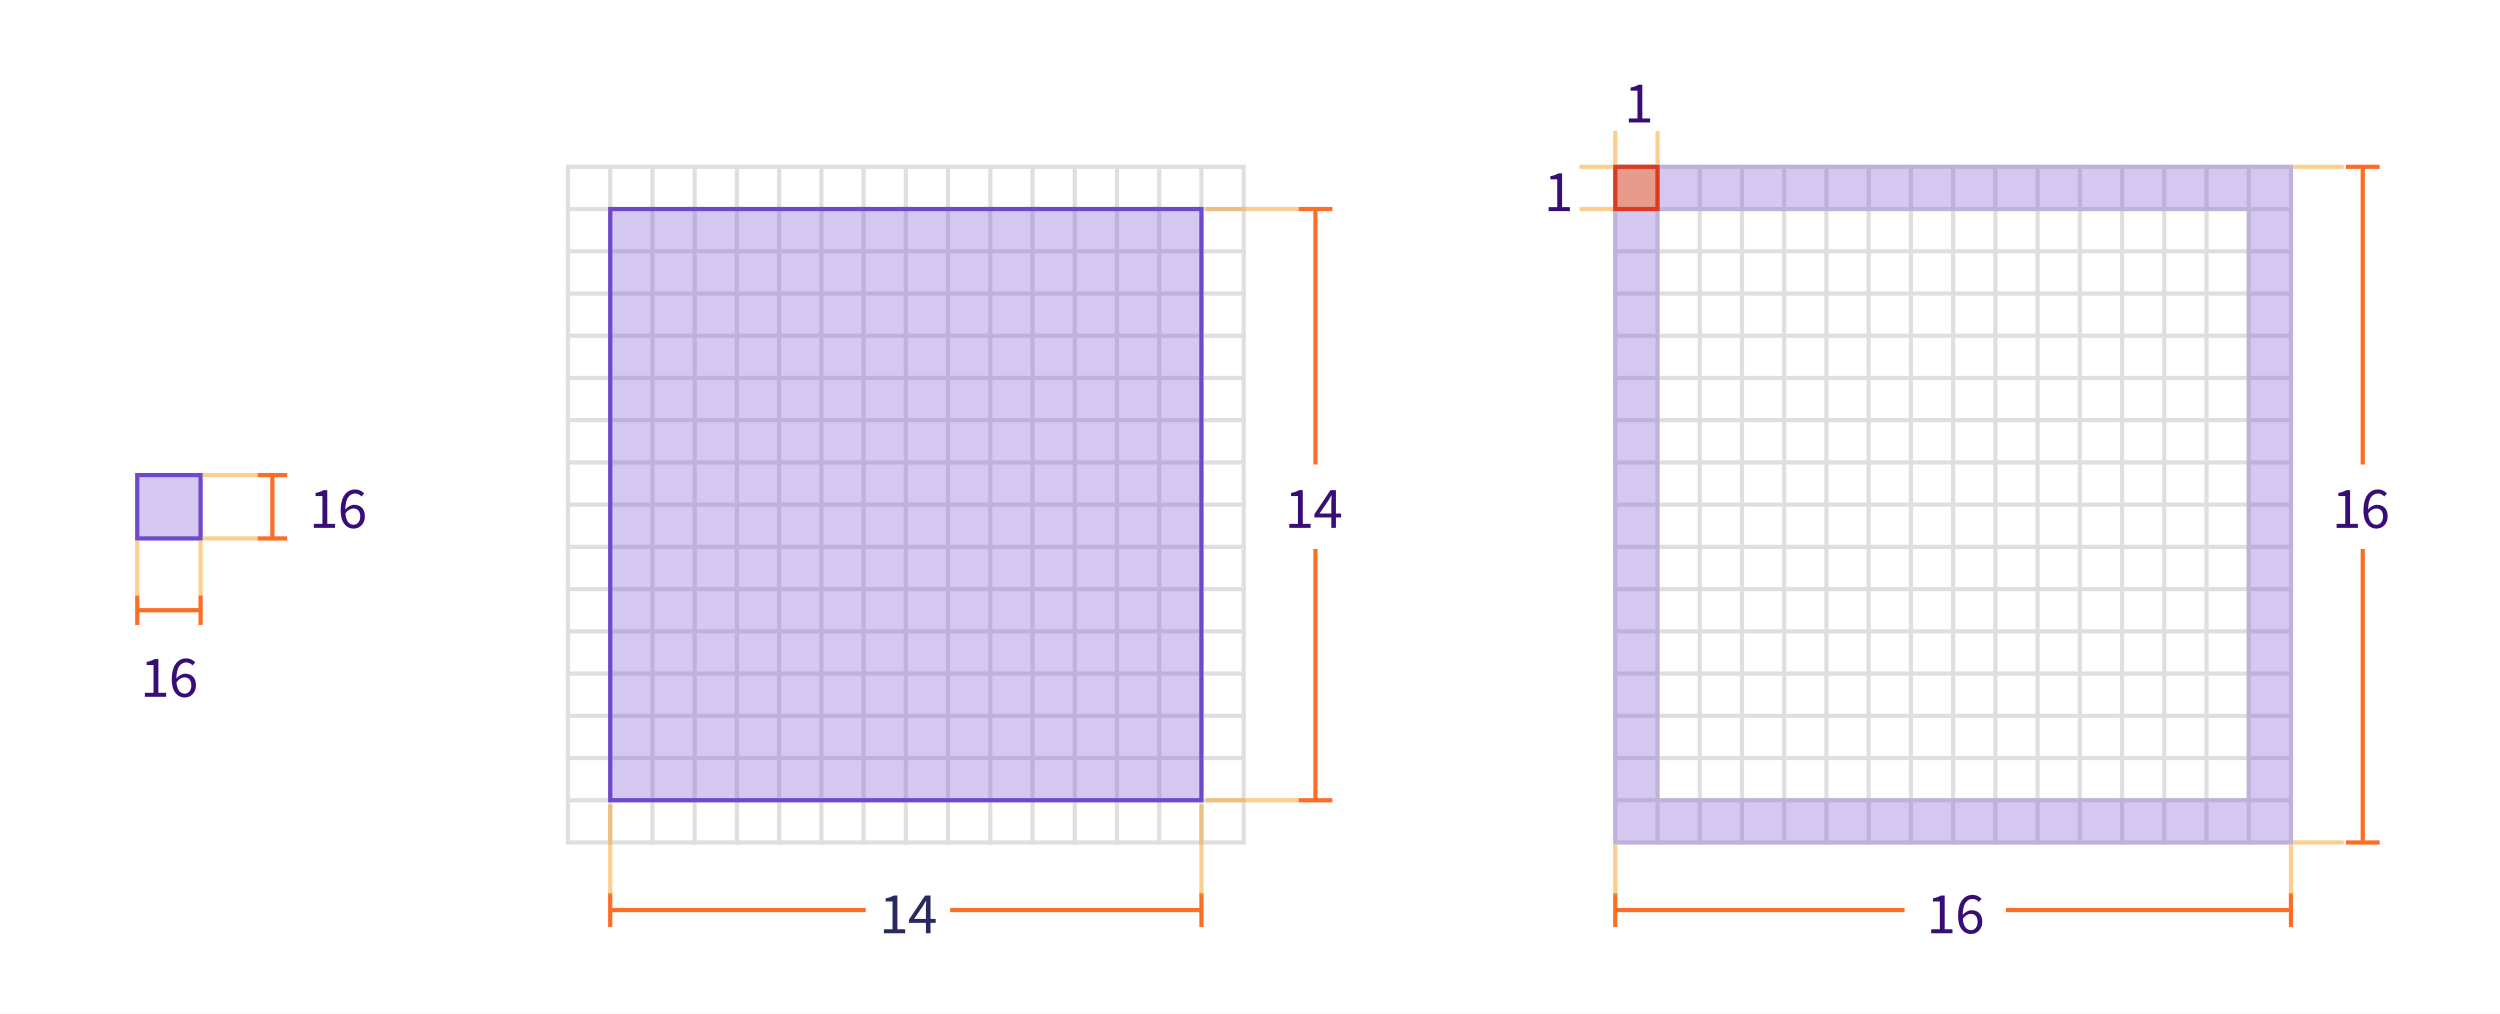
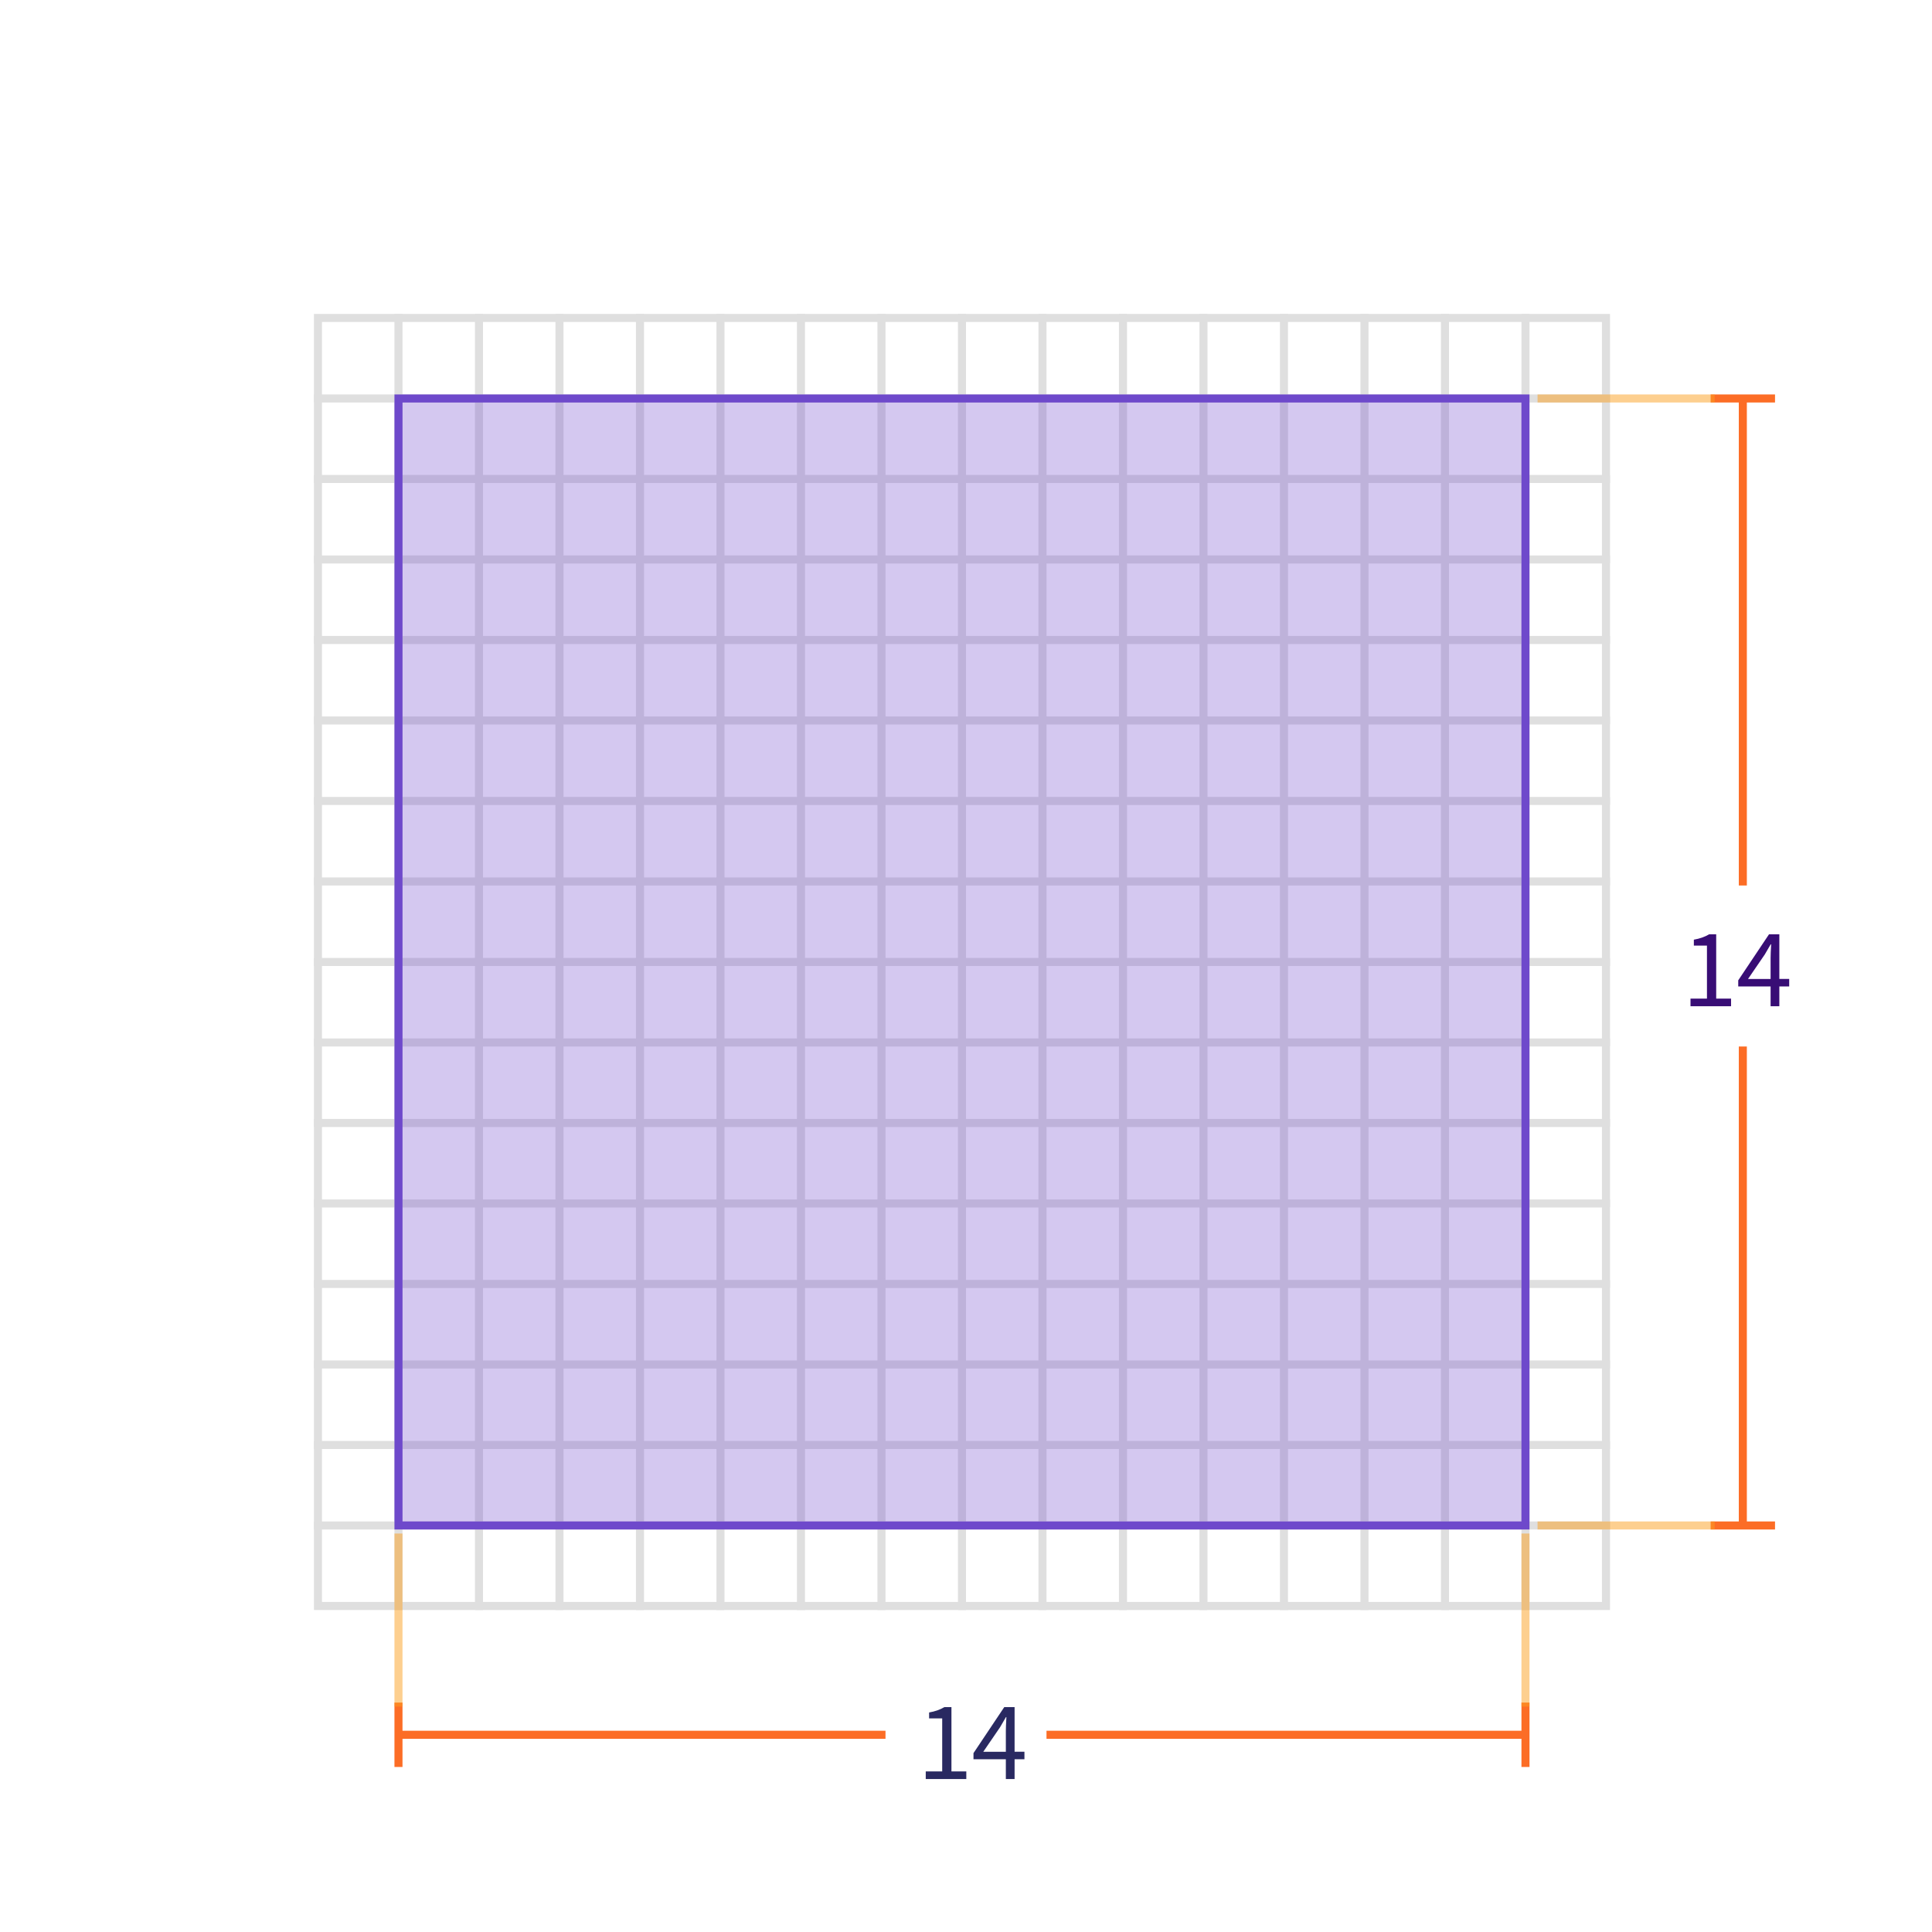
- <svg xmlns="http://www.w3.org/2000/svg" width="592" height="240">
+ <svg xmlns="http://www.w3.org/2000/svg" width="240" height="240">
  <g fill="none" fill-rule="evenodd">
-     <path fill="#FFF" d="M0 0h592v240H0z" />
-     <path stroke="#6E49CB" fill-opacity=".3" fill="#6E49CB" d="M32.5 112.5h15v15h-15z" />
-     <path d="M34.31 165v-.95h2.043v-6.583h-1.627v-.738c.725-.124 1.356-.345 1.894-.664h.882v7.985h1.845v.95H34.31zm6.36-4.129c0-.697.061-1.327.184-1.89.124-.563.291-1.033.503-1.412.212-.378.464-.694.755-.946.292-.253.6-.437.927-.55.325-.115.67-.172 1.035-.172.848 0 1.566.317 2.154.95l-.643.718a1.963 1.963 0 0 0-.663-.516 1.836 1.836 0 0 0-.807-.188c-.323 0-.62.067-.888.202a2.137 2.137 0 0 0-.732.629c-.219.285-.392.679-.52 1.182-.127.504-.198 1.098-.211 1.781.282-.342.61-.614.984-.817.374-.203.74-.304 1.1-.304.789 0 1.411.236 1.867.708.456.471.683 1.156.683 2.054 0 .838-.256 1.526-.769 2.064a2.494 2.494 0 0 1-1.876.807c-.912 0-1.653-.37-2.225-1.11-.572-.742-.858-1.804-.858-3.19zm1.121.711c.068.866.27 1.528.605 1.986.335.458.787.687 1.357.687.447 0 .817-.181 1.11-.544.295-.362.442-.832.442-1.411 0-.597-.14-1.062-.417-1.395-.278-.332-.688-.499-1.23-.499-.302 0-.617.097-.948.29-.33.194-.636.49-.919.886zM74.31 125v-.95h2.043v-6.583h-1.627v-.738c.725-.124 1.356-.345 1.894-.664h.882v7.985h1.845v.95H74.31zm6.36-4.129c0-.697.061-1.327.184-1.89.124-.563.291-1.033.503-1.412.212-.378.464-.694.755-.946.292-.253.6-.437.927-.55.325-.115.67-.172 1.035-.172.848 0 1.566.317 2.154.95l-.643.718a1.963 1.963 0 0 0-.663-.516 1.836 1.836 0 0 0-.807-.188c-.323 0-.62.067-.888.202a2.137 2.137 0 0 0-.732.629c-.219.285-.392.679-.52 1.182-.127.504-.198 1.098-.211 1.781.282-.342.61-.614.984-.817.374-.203.74-.304 1.1-.304.789 0 1.411.236 1.867.708.456.471.683 1.156.683 2.054 0 .838-.256 1.526-.769 2.064a2.494 2.494 0 0 1-1.876.807c-.912 0-1.653-.37-2.225-1.11-.572-.742-.858-1.804-.858-3.19zm1.121.711c.068.866.27 1.528.605 1.986.335.458.787.687 1.357.687.447 0 .817-.181 1.11-.544.295-.362.442-.832.442-1.411 0-.597-.14-1.062-.417-1.395-.278-.332-.688-.499-1.23-.499-.302 0-.617.097-.948.29-.33.194-.636.49-.919.886z" fill="#380D75" fill-rule="nonzero" />
-     <path fill="#FC6D26" fill-rule="nonzero" d="M33 144h14v-3h1v7h-1v-3H33v3h-1v-7h1zM64 127v-14h-3v-1h7v1h-3v14h3v1h-7v-1z" />
-     <path d="M32.5 128v13M48 127.5h13M47.5 128v13M48 112.5h13" stroke-opacity=".5" stroke="#FCA121" />
-     <g>
-       <g stroke="#DFDFDF">
-         <path d="M134.5 39.5h160v160h-160z" />
-         <g stroke-linecap="square">
-           <path d="M144.5 39.5v160M154.5 39.5v160M164.5 39.5v160M174.5 39.5v160M184.5 39.5v160M194.5 39.5v160M204.5 39.5v160M214.5 39.5v160M224.5 39.5v160M234.5 39.5v160M244.5 39.5v160M254.5 39.5v160M264.5 39.5v160M274.5 39.5v160M284.5 39.5v160M294.5 49.5h-160M294.5 59.5h-160M294.5 69.5h-160M294.5 79.5h-160M294.5 89.5h-160M294.5 99.5h-160M294.5 109.5h-160M294.5 119.5h-160M294.5 129.5h-160M294.5 139.5h-160M294.5 149.5h-160M294.5 159.5h-160M294.5 169.5h-160M294.5 179.5h-160M294.5 189.5h-160" />
-         </g>
+     <path fill="#FFF" d="M0 0h240v240H0z" />
+     <g stroke="#DFDFDF">
+       <path d="M39.5 39.5h160v160h-160z" />
+       <g stroke-linecap="square">
+         <path d="M49.5 39.5v160M59.5 39.5v160M69.5 39.5v160M79.5 39.5v160M89.5 39.5v160M99.5 39.5v160M109.5 39.5v160M119.5 39.5v160M129.5 39.5v160M139.5 39.5v160M149.5 39.5v160M159.5 39.5v160M169.5 39.5v160M179.5 39.5v160M189.5 39.5v160M199.5 49.5h-160M199.5 59.5h-160M199.5 69.5h-160M199.5 79.5h-160M199.5 89.5h-160M199.5 99.5h-160M199.5 109.5h-160M199.5 119.5h-160M199.5 129.5h-160M199.5 139.5h-160M199.5 149.5h-160M199.5 159.5h-160M199.5 169.5h-160M199.5 179.5h-160M199.5 189.5h-160" />
      </g>
-       <path stroke="#6E49CB" fill-opacity=".3" fill="#6E49CB" d="M144.5 49.5h140v140h-140z" />
-       <path d="M209.31 221v-.95h2.043v-6.583h-1.627v-.738c.725-.124 1.356-.345 1.894-.664h.882v7.985h1.845v.95h-5.038zm5.93-2.46v-.76l3.82-5.715h1.286v5.544h1.223v.93h-1.223V221h-1.087v-2.46h-4.02zm1.216-.93h2.803v-2.585c0-.35.023-.925.068-1.722h-.055c-.04.077-.284.496-.731 1.258l-2.085 3.048z" fill="#292961" fill-rule="nonzero" />
-       <path d="M305.31 125v-.95h2.043v-6.583h-1.627v-.738c.725-.124 1.356-.345 1.894-.664h.882v7.985h1.845v.95h-5.038zm5.93-2.46v-.76l3.82-5.715h1.286v5.544h1.223v.93h-1.223V125h-1.087v-2.46h-4.02zm1.216-.93h2.803v-2.585c0-.35.023-.925.068-1.722h-.055c-.04.077-.284.496-.731 1.258l-2.085 3.048z" fill="#380D75" fill-rule="nonzero" />
-       <path fill="#FC6D26" fill-rule="nonzero" d="M312 50v60h-1V50h-3.5v-1h8v1zM145 215h60v1h-60v3.5h-1v-8h1zM284 215v-3.5h1v8h-1V216h-59v-1zM312 189h3.5v1h-8v-1h3.5v-59h1z" />
-       <path d="M285.5 49.5h22M144.5 190.5V212M284.5 190.5V212M285.5 189.5h22" stroke-opacity=".5" stroke="#FCA121" />
    </g>
-     <g>
-       <g stroke="#DFDFDF">
-         <path d="M382.5 39.5h160v160h-160z" />
-         <g stroke-linecap="square">
-           <path d="M392.5 39.5v160M402.5 39.5v160M412.5 39.5v160M422.5 39.5v160M432.5 39.5v160M442.5 39.5v160M452.5 39.5v160M462.5 39.5v160M472.5 39.5v160M482.5 39.5v160M492.5 39.5v160M502.5 39.5v160M512.5 39.5v160M522.5 39.5v160M532.5 39.5v160M542.5 49.5h-160M542.5 59.5h-160M542.5 69.5h-160M542.5 79.5h-160M542.5 89.5h-160M542.5 99.5h-160M542.5 109.5h-160M542.5 119.5h-160M542.5 129.5h-160M542.5 139.5h-160M542.5 149.5h-160M542.5 159.5h-160M542.5 169.5h-160M542.5 179.5h-160M542.5 189.5h-160" />
-         </g>
-       </g>
-       <path stroke-opacity=".3" stroke="#6E49CB" stroke-width="11" d="M387.5 44.5h150v150h-150z" />
-       <path stroke="#DB3B21" fill-opacity=".499" fill="#FC6D26" d="M382.5 39.5h10v10h-10z" />
-       <path d="M457.31 221v-.95h2.043v-6.583h-1.627v-.738c.725-.124 1.356-.345 1.894-.664h.882v7.985h1.845v.95h-5.038zm6.36-4.129c0-.697.061-1.327.184-1.89.124-.563.291-1.033.503-1.412.212-.378.464-.694.755-.946.292-.253.6-.437.927-.55.325-.115.67-.172 1.035-.172.848 0 1.566.317 2.154.95l-.643.718a1.963 1.963 0 0 0-.663-.516 1.836 1.836 0 0 0-.807-.188c-.323 0-.62.067-.888.202a2.137 2.137 0 0 0-.732.629c-.219.285-.392.679-.52 1.182-.127.504-.198 1.098-.211 1.781.282-.342.61-.614.984-.817.374-.203.74-.304 1.1-.304.789 0 1.411.236 1.867.708.456.471.683 1.156.683 2.054 0 .838-.256 1.526-.769 2.064a2.494 2.494 0 0 1-1.876.807c-.912 0-1.653-.37-2.225-1.11-.572-.742-.858-1.804-.858-3.19zm1.121.711c.068.866.27 1.528.605 1.986.335.458.787.687 1.357.687.447 0 .817-.181 1.11-.544.295-.362.442-.832.442-1.411 0-.597-.14-1.062-.417-1.395-.278-.332-.688-.499-1.23-.499-.302 0-.617.097-.948.29-.33.194-.636.49-.919.886zM385.708 29v-.95h2.044v-6.583h-1.627v-.738c.725-.124 1.356-.345 1.894-.664h.882v7.985h1.845V29h-5.038zM553.31 125v-.95h2.043v-6.583h-1.627v-.738c.725-.124 1.356-.345 1.894-.664h.882v7.985h1.845v.95h-5.038zm6.36-4.129c0-.697.061-1.327.184-1.89.124-.563.291-1.033.503-1.412.212-.378.464-.694.755-.946.292-.253.6-.437.927-.55.325-.115.67-.172 1.035-.172.848 0 1.566.317 2.154.95l-.643.718a1.963 1.963 0 0 0-.663-.516 1.836 1.836 0 0 0-.807-.188c-.323 0-.62.067-.888.202a2.137 2.137 0 0 0-.732.629c-.219.285-.392.679-.52 1.182-.127.504-.198 1.098-.211 1.781.282-.342.61-.614.984-.817.374-.203.74-.304 1.1-.304.789 0 1.411.236 1.867.708.456.471.683 1.156.683 2.054 0 .838-.256 1.526-.769 2.064a2.494 2.494 0 0 1-1.876.807c-.912 0-1.653-.37-2.225-1.11-.572-.742-.858-1.804-.858-3.19zm1.121.711c.068.866.27 1.528.605 1.986.335.458.787.687 1.357.687.447 0 .817-.181 1.11-.544.295-.362.442-.832.442-1.411 0-.597-.14-1.062-.417-1.395-.278-.332-.688-.499-1.23-.499-.302 0-.617.097-.948.29-.33.194-.636.49-.919.886zM366.708 50v-.95h2.044v-6.583h-1.627v-.738c.725-.124 1.356-.345 1.894-.664h.882v7.985h1.845V50h-5.038z" fill="#380D75" fill-rule="nonzero" />
-       <path fill-opacity=".5" fill="#FCA121" fill-rule="nonzero" d="M382 31v8h1v-8zM392 31v8h1v-8zM374 40h8v-1h-8zM374 50h8v-1h-8z" />
-       <path fill="#FC6D26" fill-rule="nonzero" d="M383 215h68v1h-68v3.5h-1v-8h1zM542 215v-3.5h1v8h-1V216h-67v-1z" />
-       <path fill-opacity=".5" fill="#FCA121" fill-rule="nonzero" d="M382 200v12h1v-12zM542 200v12h1v-12z" />
-       <path fill="#FC6D26" fill-rule="nonzero" d="M560 40v70h-1V40h-3.5v-1h8v1zM560 199h3.5v1h-8v-1h3.5v-69h1z" />
-       <path fill-opacity=".5" fill="#FCA121" fill-rule="nonzero" d="M543 40h12v-1h-12zM543 200h12v-1h-12z" />
-     </g>
+     <path stroke="#6E49CB" fill-opacity=".3" fill="#6E49CB" d="M49.5 49.5h140v140h-140z" />
+     <path d="M115 221v-.95h2.044v-6.583h-1.627v-.738c.725-.124 1.356-.345 1.894-.664h.881v7.985h1.846v.95H115zm5.93-2.46v-.76l3.821-5.715h1.285v5.544h1.224v.93h-1.224V221h-1.086v-2.46h-4.02zm1.217-.93h2.803v-2.585c0-.35.022-.925.068-1.722h-.055c-.04.077-.285.496-.731 1.258l-2.085 3.048z" fill="#292961" fill-rule="nonzero" />
+     <path fill="#FC6D26" fill-rule="nonzero" d="M50 215h60v1H50v3.5h-1v-8h1zM189 215v-3.5h1v8h-1V216h-59v-1z" />
+     <path d="M49.5 190.5V212" stroke-opacity=".5" stroke="#FCA121" />
+     <path d="M210 125v-.95h2.044v-6.583h-1.627v-.738c.725-.124 1.356-.345 1.894-.664h.881v7.985h1.846v.95H210zm5.93-2.46v-.76l3.821-5.715h1.285v5.544h1.224v.93h-1.224V125h-1.086v-2.46h-4.02zm1.217-.93h2.803v-2.585c0-.35.022-.925.068-1.722h-.055c-.04.077-.285.496-.731 1.258l-2.085 3.048z" fill="#380D75" fill-rule="nonzero" />
+     <path fill="#FC6D26" fill-rule="nonzero" d="M217 50v60h-1V50h-3.5v-1h8v1zM217 189h3.5v1h-8v-1h3.5v-59h1z" />
+     <path d="M191 49.5h22M189.5 190.5V212M191 189.5h22" stroke-opacity=".5" stroke="#FCA121" />
  </g>
</svg>
